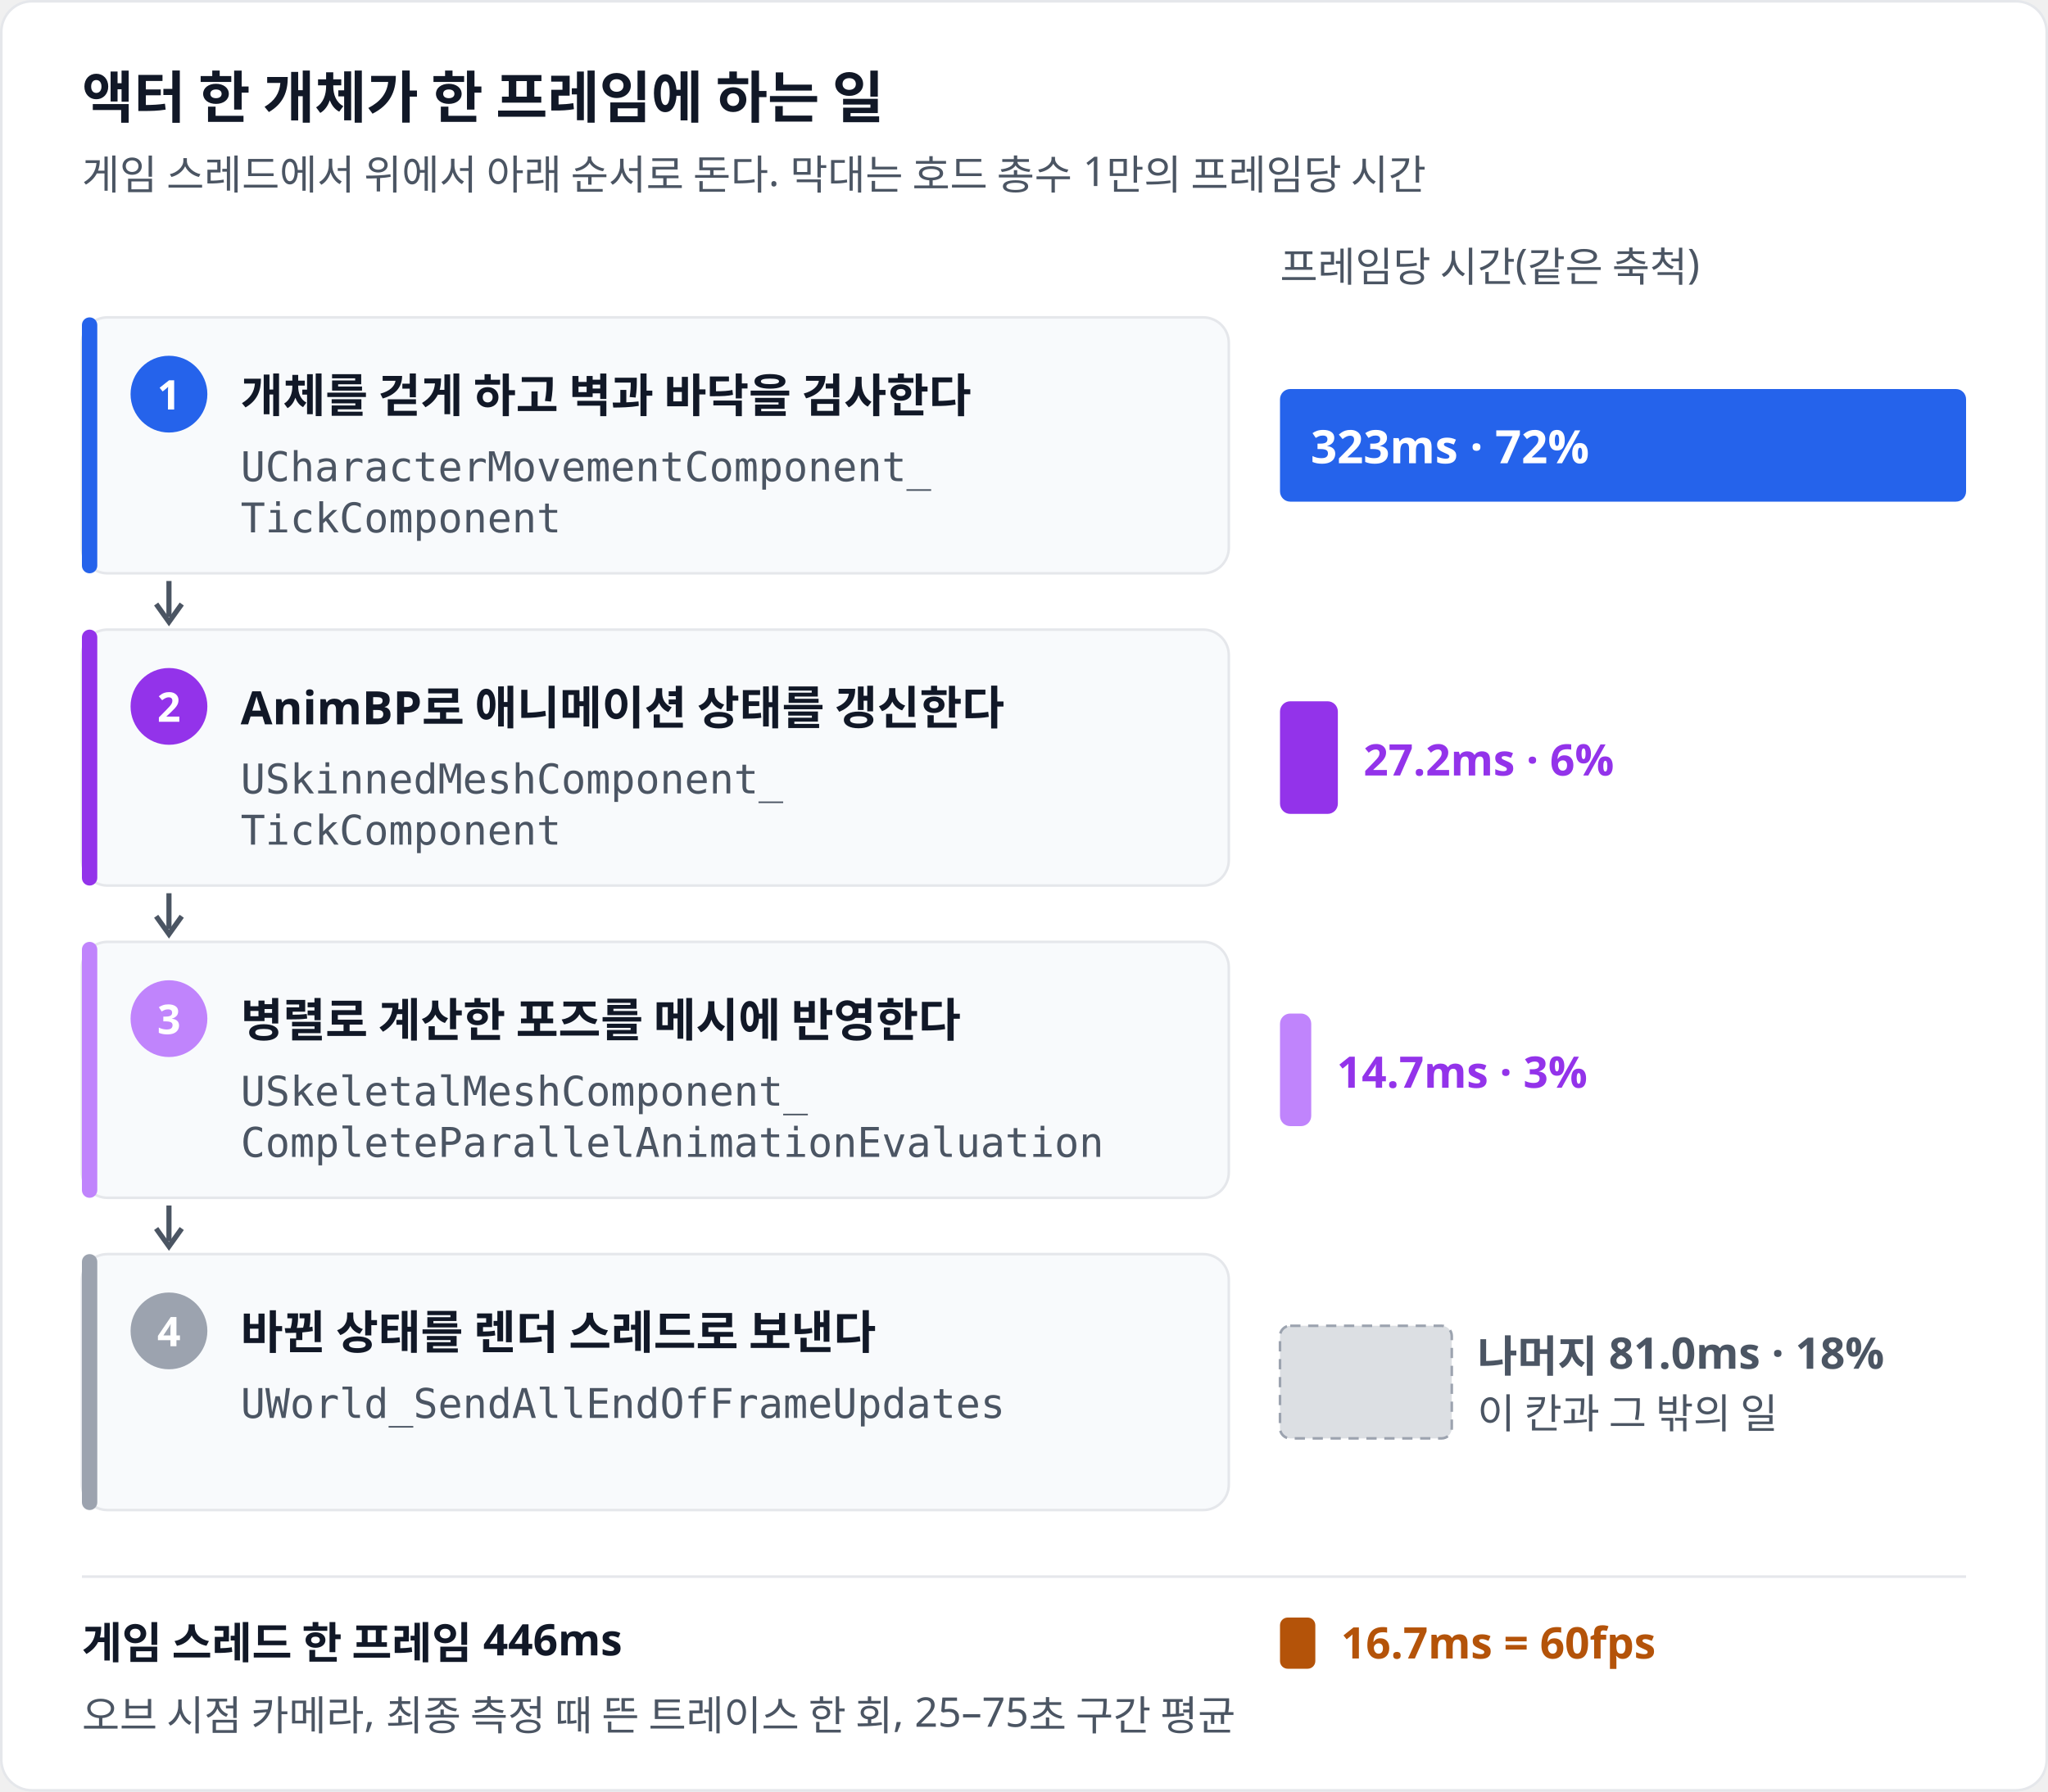
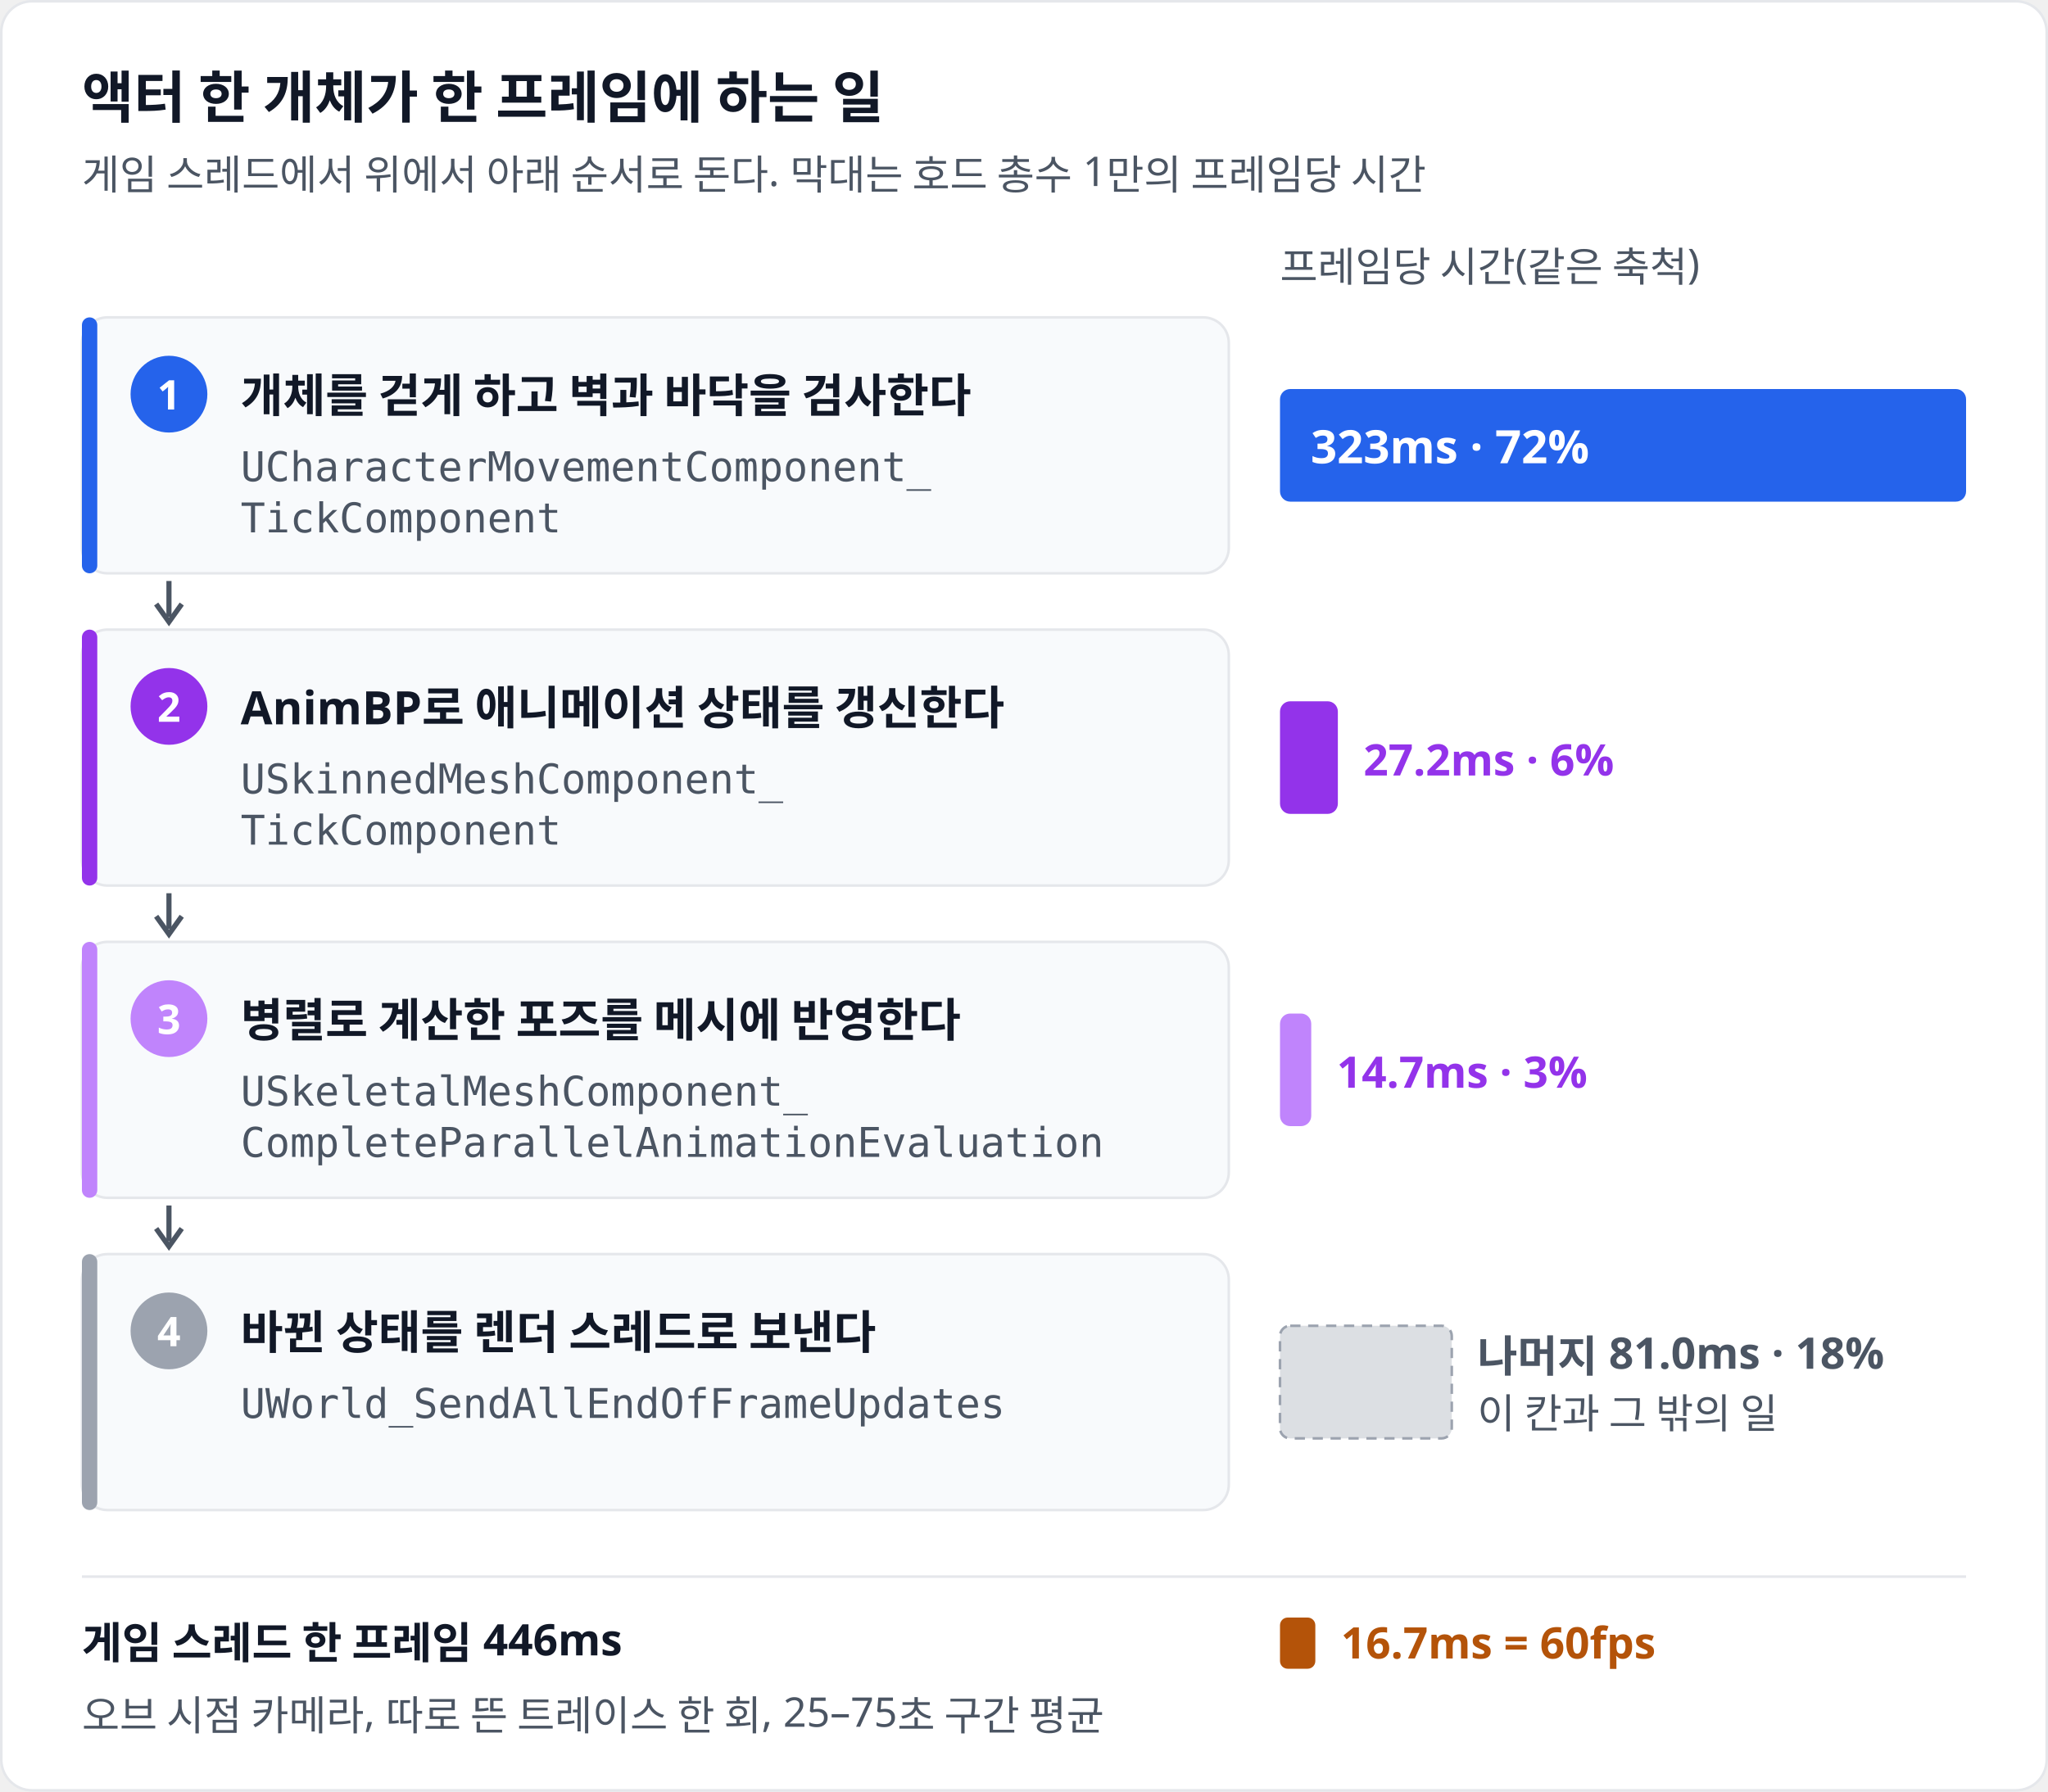
<svg xmlns="http://www.w3.org/2000/svg" width="800" height="700" viewBox="0 0 800 700" font-family="Malgun Gothic, Apple SD Gothic Neo, Noto Sans KR, Segoe UI, sans-serif" font-size="16" fill="#111827">
  <rect x="0.5" y="0.5" width="799" height="699" rx="12" fill="#ffffff" stroke="#e5e7eb" />
  <text x="32" y="46" font-size="22" font-weight="700">액터 한 개체가 한 프레임에 하는 일</text>
  <text x="32" y="74" font-size="16" fill="#4b5563">게임 스레드에서 위에서 아래 순서로 돈다. 막대는 호드 총수 1만의 프레임당 시간</text>
  <text x="500" y="110" font-size="16" fill="#4b5563">프레임당 시간(같은 축척)</text>
  <rect x="32" y="124" width="448" height="100" rx="10" fill="#f8fafc" stroke="#e5e7eb" />
  <rect x="32" y="124" width="6" height="100" rx="3" fill="#2563eb" />
  <circle cx="66" cy="154" r="15" fill="#2563eb" />
  <text x="66" y="160" text-anchor="middle" font-size="16" font-weight="700" fill="white">1</text>
  <text x="94" y="161" font-size="18" font-weight="700">개체를 걷게 하고 벽과 바닥을 검사한다</text>
  <text x="94" y="188" font-family="Consolas, SFMono-Regular, Menlo, monospace" font-size="16" fill="#4b5563">UCharacterMovementComponent_</text>
  <text x="94" y="208" font-family="Consolas, SFMono-Regular, Menlo, monospace" font-size="16" fill="#4b5563">TickComponent</text>
  <rect x="500" y="152" width="268.0" height="44" rx="4" fill="#2563eb" />
  <text x="512" y="181" font-size="18" font-weight="700" fill="white">323ms · 72%</text>
  <path d="M66 227 L66 241" stroke="#4b5563" stroke-width="2" />
  <path d="M61 236 L66 243 L71 236" fill="none" stroke="#4b5563" stroke-width="2" />
  <rect x="32" y="246" width="448" height="100" rx="10" fill="#f8fafc" stroke="#e5e7eb" />
  <rect x="32" y="246" width="6" height="100" rx="3" fill="#9333ea" />
  <circle cx="66" cy="276" r="15" fill="#9333ea" />
  <text x="66" y="282" text-anchor="middle" font-size="16" font-weight="700" fill="white">2</text>
  <text x="94" y="283" font-size="18" font-weight="700">AnimBP로 애니메이션 상태를 갱신한다</text>
  <text x="94" y="310" font-family="Consolas, SFMono-Regular, Menlo, monospace" font-size="16" fill="#4b5563">USkinnedMeshComponent_</text>
  <text x="94" y="330" font-family="Consolas, SFMono-Regular, Menlo, monospace" font-size="16" fill="#4b5563">TickComponent</text>
  <rect x="500" y="274" width="22.6" height="44" rx="4" fill="#9333ea" />
  <text x="532.6" y="303" font-size="17" font-weight="700" fill="#9333ea">27.2ms · 6%</text>
  <path d="M66 349 L66 363" stroke="#4b5563" stroke-width="2" />
  <path d="M61 358 L66 365 L71 358" fill="none" stroke="#4b5563" stroke-width="2" />
  <rect x="32" y="368" width="448" height="100" rx="10" fill="#f8fafc" stroke="#e5e7eb" />
  <rect x="32" y="368" width="6" height="100" rx="3" fill="#c084fc" />
  <circle cx="66" cy="398" r="15" fill="#c084fc" />
  <text x="66" y="404" text-anchor="middle" font-size="16" font-weight="700" fill="white">3</text>
  <text x="94" y="405" font-size="18" font-weight="700">병렬로 계산한 포즈를 메시에 반영한다</text>
  <text x="94" y="432" font-family="Consolas, SFMono-Regular, Menlo, monospace" font-size="16" fill="#4b5563">USkeletalMeshComponent_</text>
  <text x="94" y="452" font-family="Consolas, SFMono-Regular, Menlo, monospace" font-size="16" fill="#4b5563">CompleteParallelAnimationEvaluation</text>
  <rect x="500" y="396" width="12.2" height="44" rx="4" fill="#c084fc" />
  <text x="522.2" y="425" font-size="17" font-weight="700" fill="#9333ea">14.7ms · 3%</text>
  <path d="M66 471 L66 485" stroke="#4b5563" stroke-width="2" />
  <path d="M61 480 L66 487 L71 480" fill="none" stroke="#4b5563" stroke-width="2" />
  <rect x="32" y="490" width="448" height="100" rx="10" fill="#f8fafc" stroke="#e5e7eb" />
  <rect x="32" y="490" width="6" height="100" rx="3" fill="#9ca3af" />
  <circle cx="66" cy="520" r="15" fill="#9ca3af" />
  <text x="66" y="526" text-anchor="middle" font-size="16" font-weight="700" fill="white">4</text>
  <text x="94" y="527" font-size="18" font-weight="700">바뀐 상태를 렌더 스레드로 보낸다</text>
  <text x="94" y="554" font-family="Consolas, SFMono-Regular, Menlo, monospace" font-size="16" fill="#4b5563">UWorld_SendAllEndOfFrameUpdates</text>
  <rect x="500" y="518" width="67.1" height="44" rx="4" fill="#9ca3af" fill-opacity="0.35" stroke="#9ca3af" stroke-dasharray="4 3" />
  <text x="577.1" y="536" font-size="17" font-weight="700" fill="#4b5563">나머지 81.0ms · 18%</text>
  <text x="577.1" y="558" font-size="16" fill="#4b5563">이 칸과 그 밖의 일</text>
  <line x1="32" y1="616" x2="768" y2="616" stroke="#e5e7eb" />
  <text x="32" y="648" font-size="17" font-weight="700">게임 스레드 한 프레임 446ms</text>
  <rect x="500" y="632" width="13.8" height="20" rx="3" fill="#b45309" />
  <text x="523.8" y="648" font-size="17" font-weight="700" fill="#b45309">16.7ms = 60fps</text>
-   <text x="32" y="676" font-size="16" fill="#4b5563">오브 시점 카메라, 최종 측정 때 뜬 트레이스 한 회, 25–75초 구간 평균</text>
+   <text x="32" y="676" font-size="16" fill="#4b5563">오브 시점 카메라, 따로 뜬 트레이스 한 회, 25–75초 구간 평균</text>
</svg>
